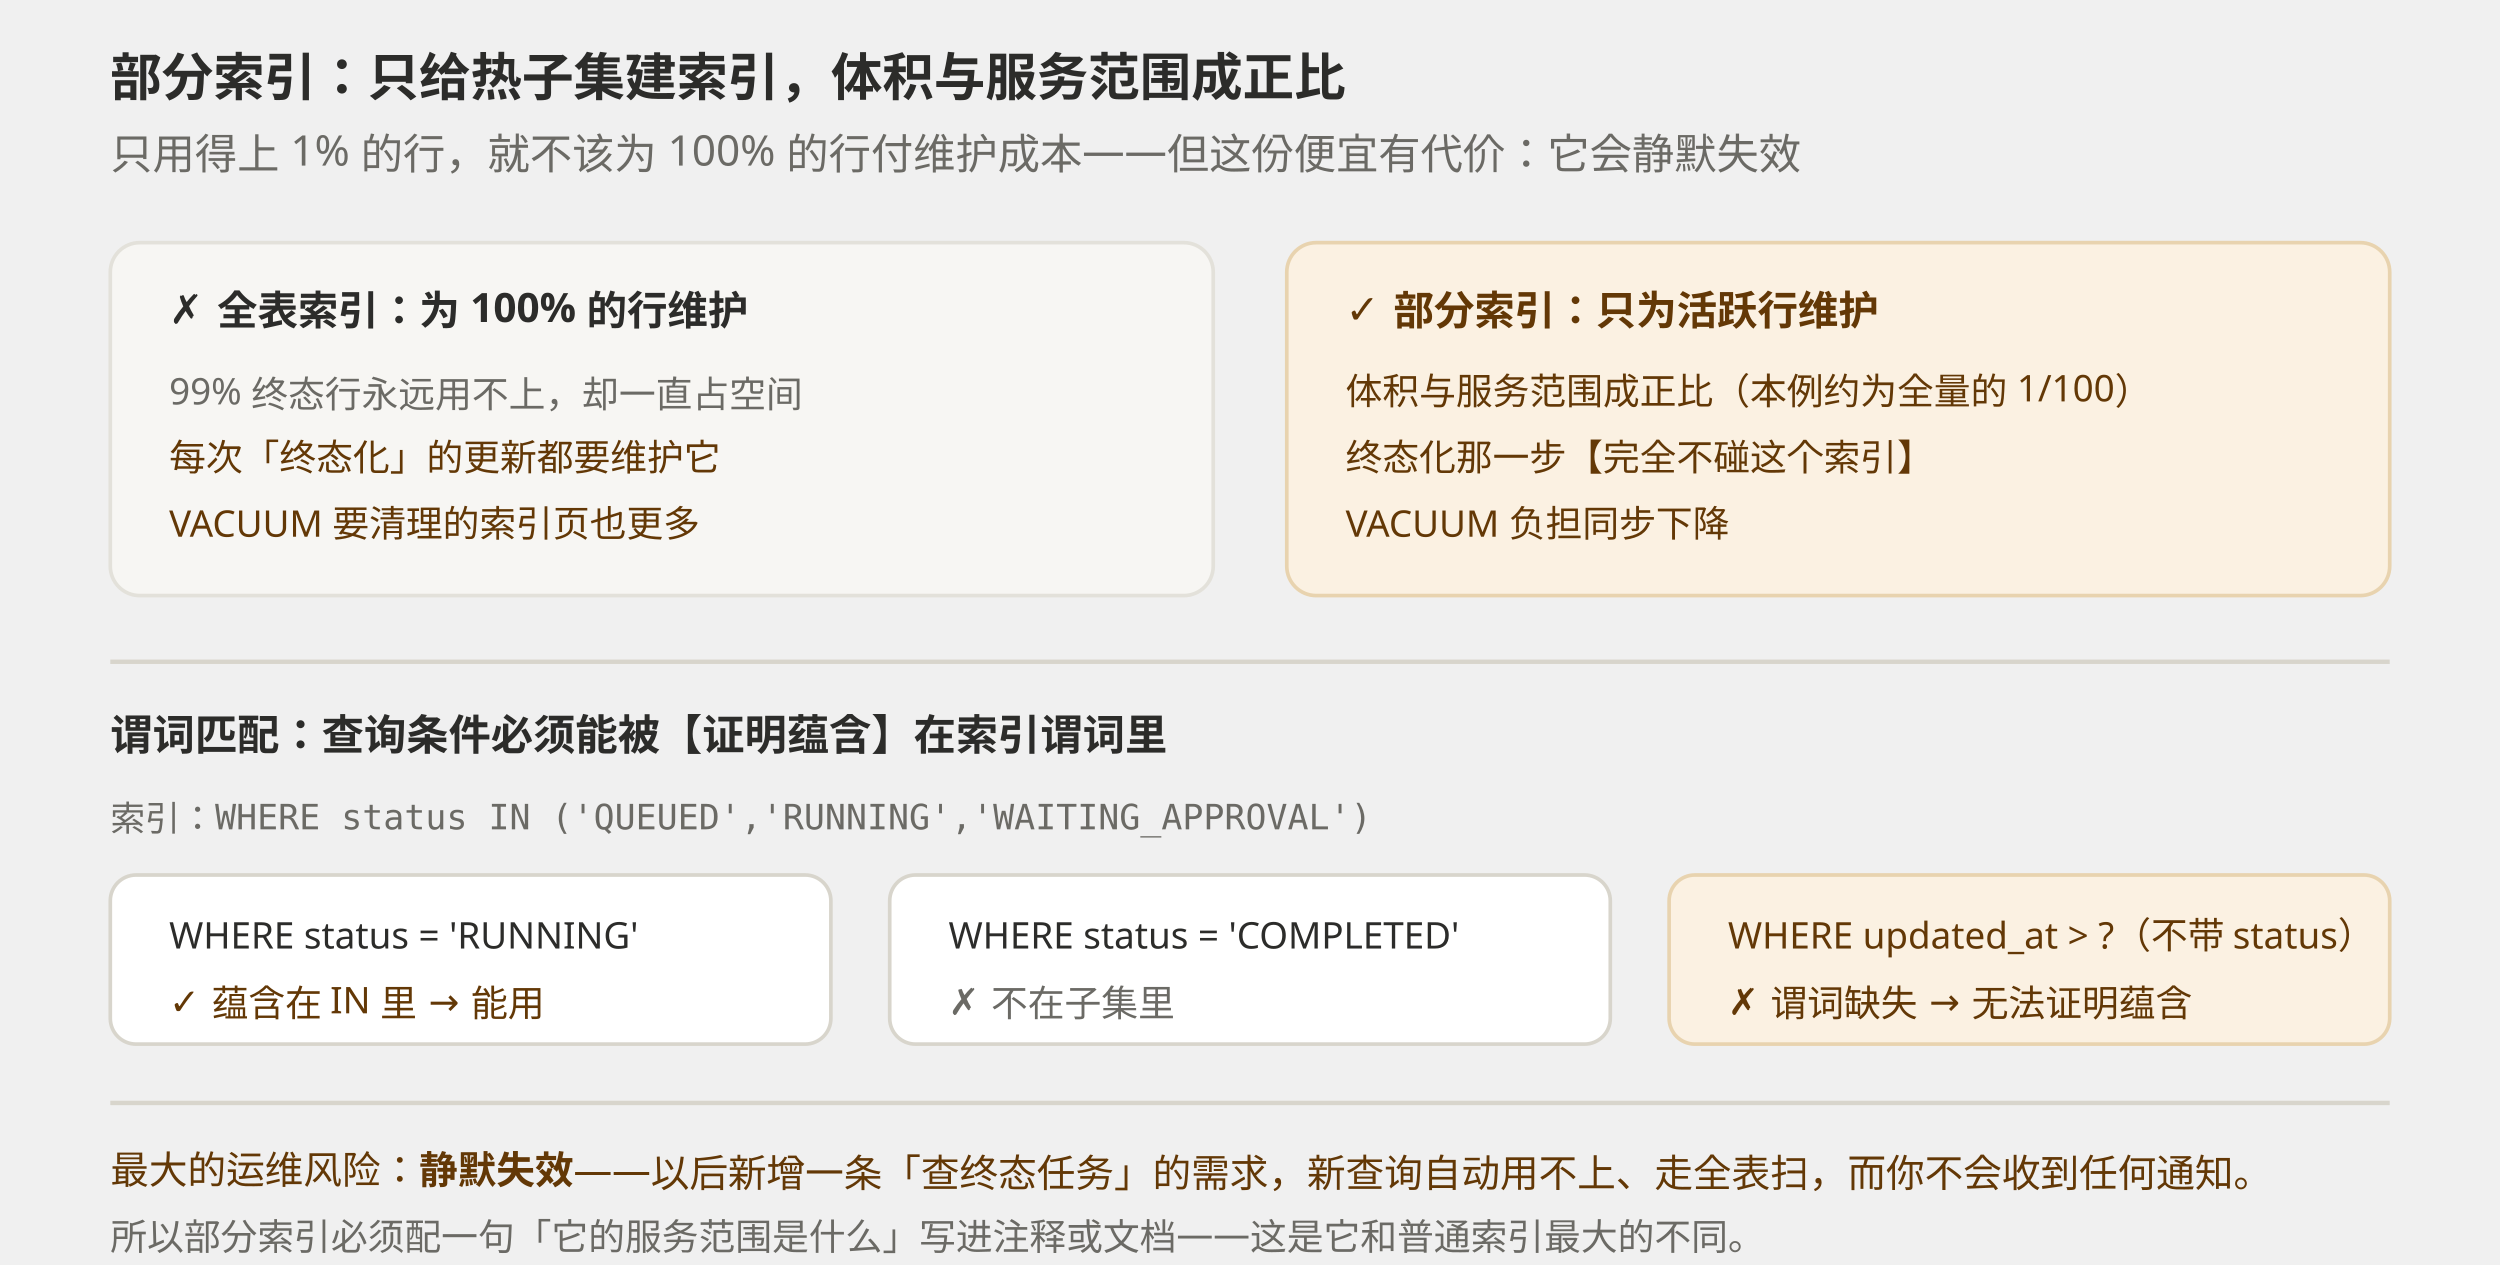
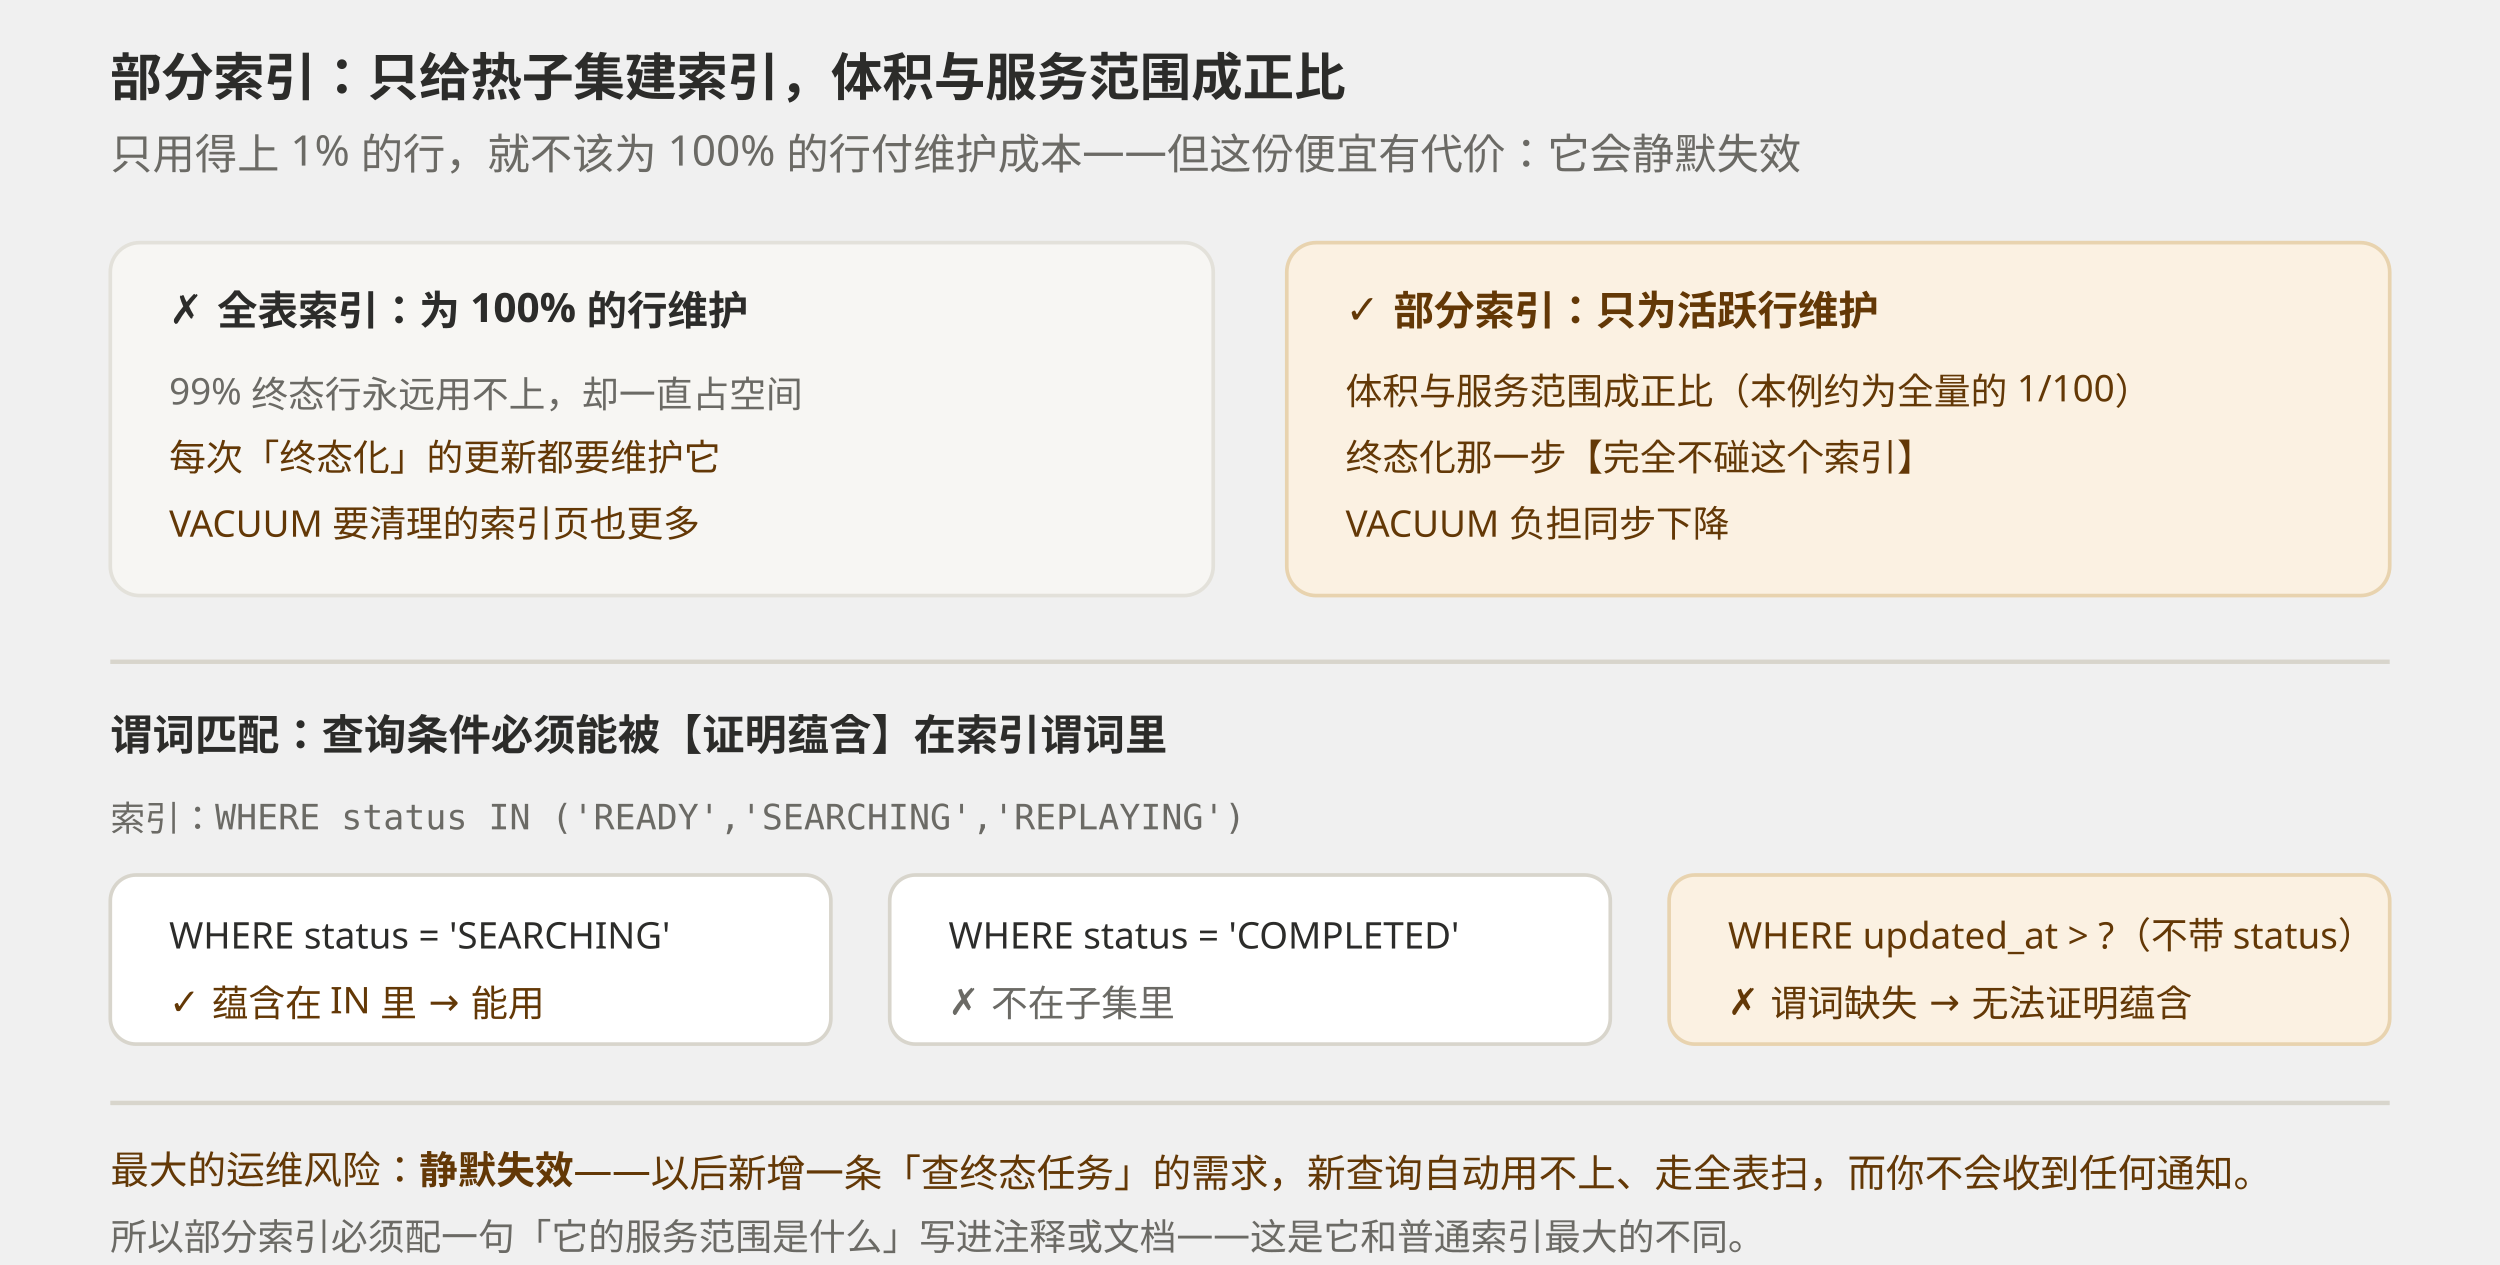
<svg xmlns="http://www.w3.org/2000/svg" viewBox="0 0 680 344" role="img">
  <text x="30" y="26" font-family="system-ui,sans-serif" font-size="14" font-weight="600" fill="#2C2C2A">部分索引：只给热子集建索引，体积与服务范围成正比</text>
  <text x="30" y="46" font-family="system-ui,sans-serif" font-size="11.5" fill="#6B6A65">只用得上 1% 的行，就不该为 100% 的行付维护成本——但这份便宜有代价：它会静默失效</text>
  <rect x="30" y="66" width="300" height="96" rx="8" fill="#F7F6F3" stroke="#E3E1DA" />
  <text x="46" y="88" font-family="system-ui,sans-serif" font-size="11" font-weight="600" fill="#2C2C2A">✗ 全表索引：为 100% 的行维护</text>
  <text x="46" y="110" font-family="system-ui,sans-serif" font-size="10" fill="#6B6A65">99% 终态行永远用不上，却一直占空间</text>
  <text x="46" y="128" font-family="system-ui,sans-serif" font-size="10" fill="#633806">每次「终态化」的更新都要维护它</text>
  <text x="46" y="146" font-family="system-ui,sans-serif" font-size="10" fill="#633806">VACUUM 要清理的索引页也更多</text>
  <rect x="350" y="66" width="300" height="96" rx="8" fill="#FBF1E2" stroke="#E8D3AF" />
  <text x="366" y="88" font-family="system-ui,sans-serif" font-size="11" font-weight="600" fill="#633806">✓ 部分索引：只为活跃行维护</text>
  <text x="366" y="110" font-family="system-ui,sans-serif" font-size="10" fill="#633806">体积与服务范围成正比（本例约为全量的 1/100）</text>
  <text x="366" y="128" font-family="system-ui,sans-serif" font-size="10" fill="#633806">终态化那一步【完全不碰这个索引】</text>
  <text x="366" y="146" font-family="system-ui,sans-serif" font-size="10" fill="#633806">VACUUM 负担同步下降</text>
  <path d="M30 180 L650 180" stroke="#D8D5CC" stroke-width="1.2" fill="none" />
  <text x="30" y="204" font-family="system-ui,sans-serif" font-size="11.5" font-weight="600" fill="#2C2C2A">谓词匹配：查询条件必须能被【证明蕴含】在索引谓词里</text>
-   <text x="30" y="226" font-family="monospace,sans-serif" font-size="9.5" fill="#6B6A65">索引：WHERE status IN ('QUEUED','RUNNING','WAITING_APPROVAL')</text>
+   <text x="30" y="226" font-family="monospace,sans-serif" font-size="9.5" fill="#6B6A65">索引：WHERE status IN ('READY','SEARCHING','REPLAYING')</text>
  <rect x="30" y="238" width="196" height="46" rx="7" fill="#FFFFFF" stroke="#D8D5CC" />
-   <text x="46" y="258" font-family="system-ui,sans-serif" font-size="10" fill="#2C2C2A">WHERE status = 'RUNNING'</text>
+   <text x="46" y="258" font-family="system-ui,sans-serif" font-size="10" fill="#2C2C2A">WHERE status = 'SEARCHING'</text>
  <text x="46" y="276" font-family="system-ui,sans-serif" font-size="10" fill="#633806">✓ 蕴含在 IN 里 → 能用</text>
  <rect x="242" y="238" width="196" height="46" rx="7" fill="#FFFFFF" stroke="#D8D5CC" />
  <text x="258" y="258" font-family="system-ui,sans-serif" font-size="10" fill="#2C2C2A">WHERE status = 'COMPLETED'</text>
  <text x="258" y="276" font-family="system-ui,sans-serif" font-size="10" fill="#6B6A65">✗ 不在子集里</text>
  <rect x="454" y="238" width="196" height="46" rx="7" fill="#FBF1E2" stroke="#E8D3AF" />
  <text x="470" y="258" font-family="system-ui,sans-serif" font-size="10" fill="#633806">WHERE updated_at &gt; ?（不带 status）</text>
  <text x="470" y="276" font-family="system-ui,sans-serif" font-size="10" fill="#633806">✗ 谓词缺失 → 无法证明蕴含</text>
  <path d="M30 300 L650 300" stroke="#D8D5CC" stroke-width="1.2" fill="none" />
  <text x="30" y="322" font-family="system-ui,sans-serif" font-size="10.5" fill="#633806">最大的运维风险：<tspan font-weight="600">静默失效</tspan>——以后新增一条「查终态任务」的需求，新查询自动用不上、走全表扫，而你不会收到任何通知。</text>
  <text x="30" y="340" font-family="system-ui,sans-serif" font-size="10" fill="#6B6A65">所以部分索引必须配一句「它的服务范围是什么」写进注释或文档——这是它和普通索引最大的不同。</text>
</svg>
